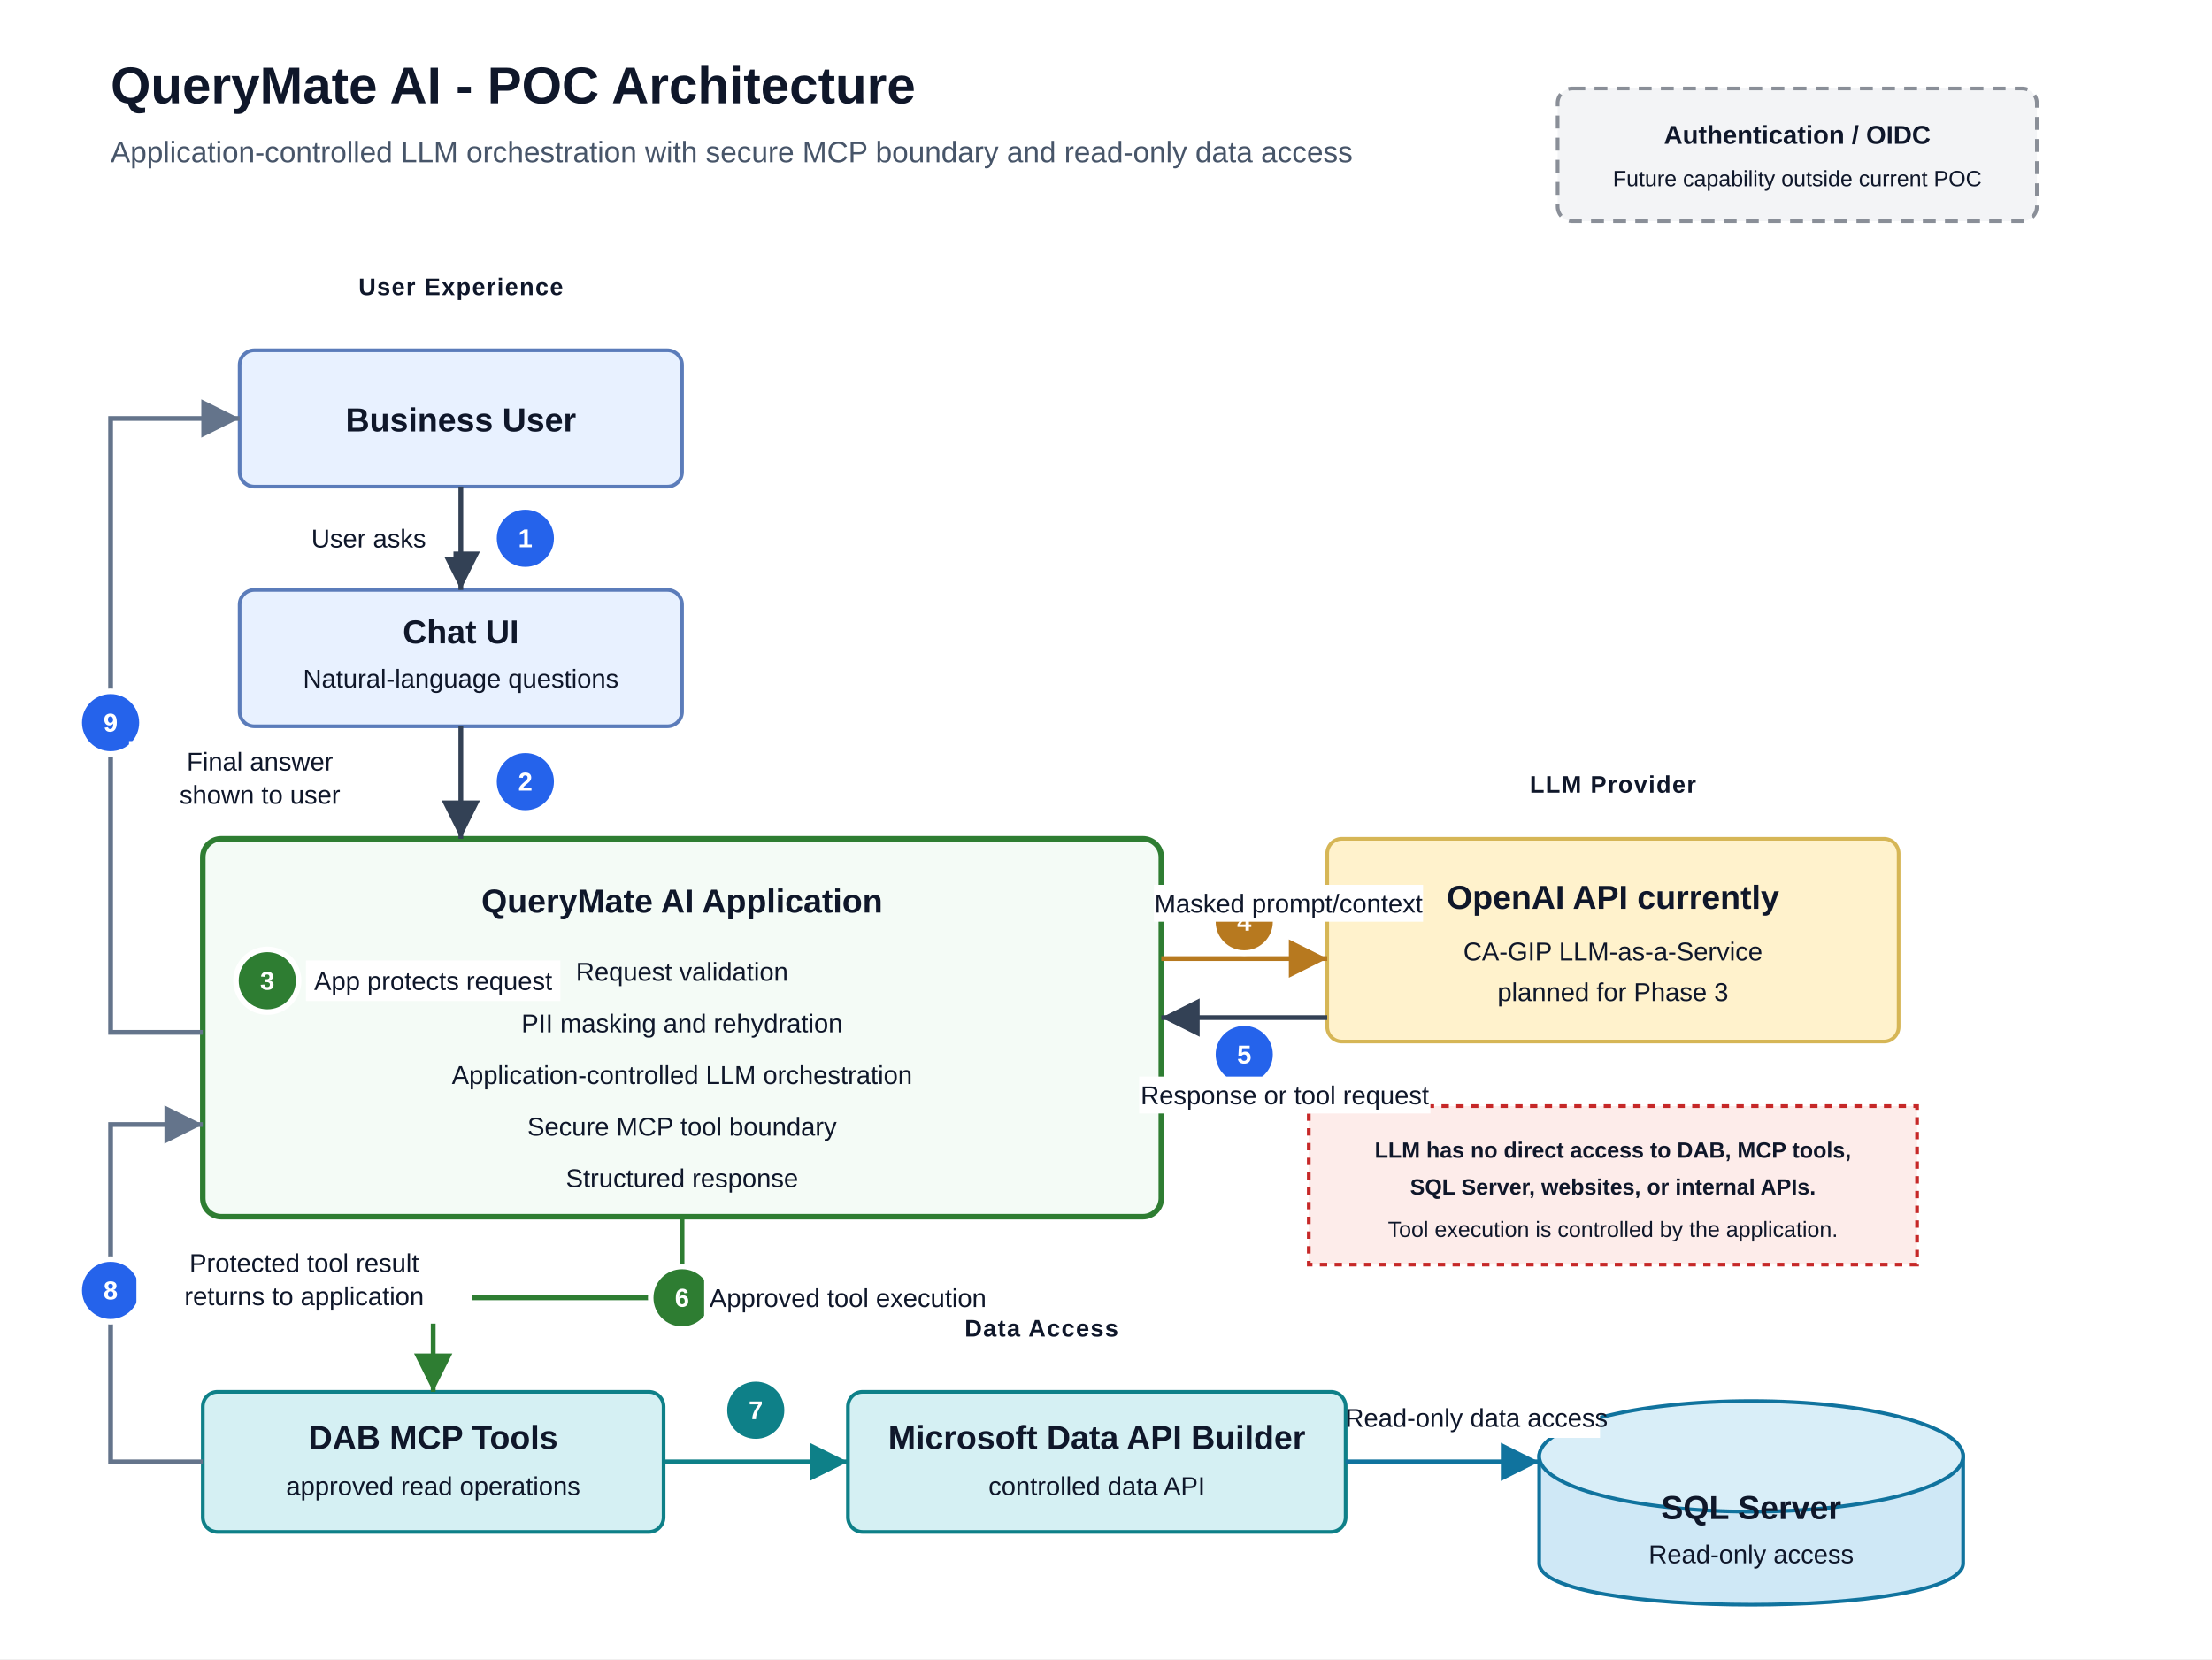
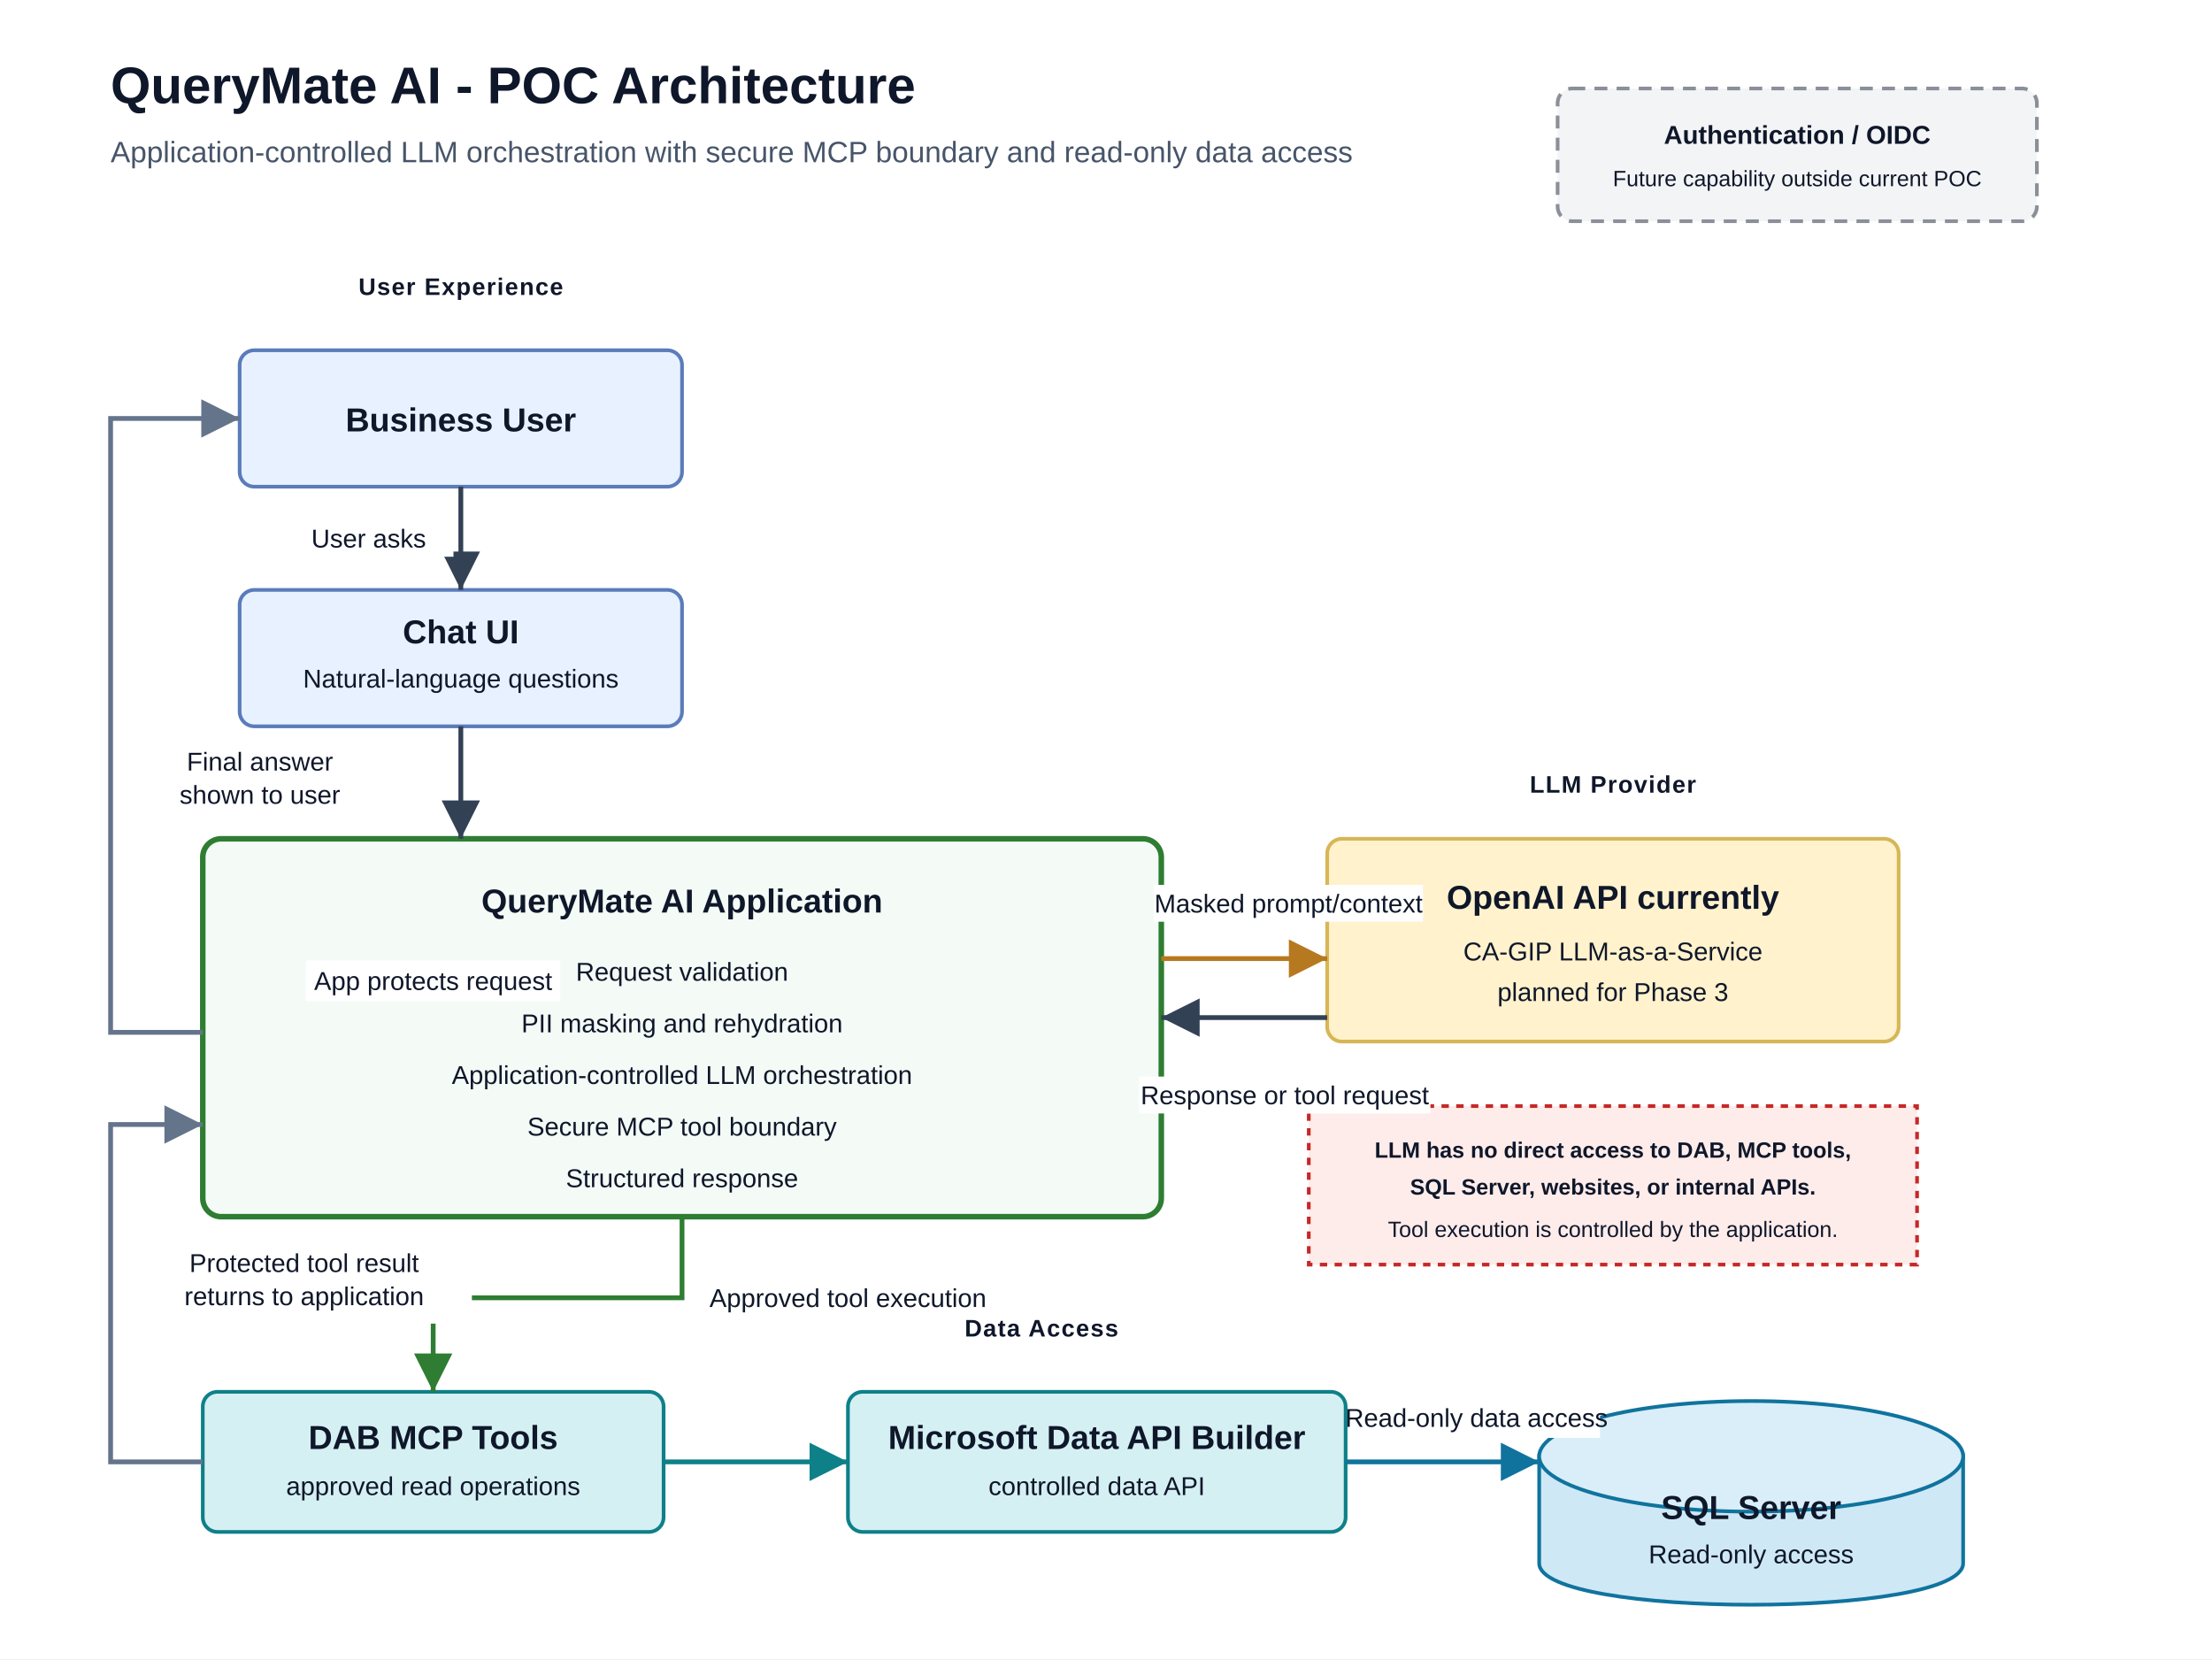
<svg xmlns="http://www.w3.org/2000/svg" width="1200" height="900" viewBox="0 0 1200 900" role="img" aria-labelledby="title desc">
  <defs>
    <marker id="arrowSlate" markerWidth="12" markerHeight="12" refX="10" refY="6" orient="auto" markerUnits="strokeWidth">
      <path d="M2,2 L10,6 L2,10 Z" fill="#334155" />
    </marker>
    <marker id="arrowGreen" markerWidth="12" markerHeight="12" refX="10" refY="6" orient="auto" markerUnits="strokeWidth">
      <path d="M2,2 L10,6 L2,10 Z" fill="#2e7d32" />
    </marker>
    <marker id="arrowTeal" markerWidth="12" markerHeight="12" refX="10" refY="6" orient="auto" markerUnits="strokeWidth">
      <path d="M2,2 L10,6 L2,10 Z" fill="#0e8088" />
    </marker>
    <marker id="arrowBlue" markerWidth="12" markerHeight="12" refX="10" refY="6" orient="auto" markerUnits="strokeWidth">
      <path d="M2,2 L10,6 L2,10 Z" fill="#10739e" />
    </marker>
    <marker id="arrowOrange" markerWidth="12" markerHeight="12" refX="10" refY="6" orient="auto" markerUnits="strokeWidth">
      <path d="M2,2 L10,6 L2,10 Z" fill="#b7791f" />
    </marker>
    <marker id="arrowReturn" markerWidth="12" markerHeight="12" refX="10" refY="6" orient="auto" markerUnits="strokeWidth">
      <path d="M2,2 L10,6 L2,10 Z" fill="#64748b" />
    </marker>
    <style>
      text { font-family: Arial, Helvetica, sans-serif; fill: #0f172a; }
      .title { font-size: 28px; font-weight: 700; }
      .subtitle { font-size: 16px; fill: #475569; }
      .section { font-size: 13px; font-weight: 700; letter-spacing: .05em; text-transform: uppercase; }
      .box-title { font-size: 18px; font-weight: 700; }
      .box-body { font-size: 14px; }
      .small { font-size: 12px; }
      .edge { fill: none; stroke: #334155; stroke-width: 2.6; marker-end: url(#arrowSlate); }
      .edge-green { fill: none; stroke: #2e7d32; stroke-width: 2.6; marker-end: url(#arrowGreen); }
      .edge-teal { fill: none; stroke: #0e8088; stroke-width: 2.6; marker-end: url(#arrowTeal); }
      .edge-blue { fill: none; stroke: #10739e; stroke-width: 2.6; marker-end: url(#arrowBlue); }
      .edge-orange { fill: none; stroke: #b7791f; stroke-width: 2.6; marker-end: url(#arrowOrange); }
      .edge-return { fill: none; stroke: #64748b; stroke-width: 2.6; marker-end: url(#arrowReturn); }
      .future { fill: #f3f4f6; stroke: #8a8f98; stroke-width: 2; stroke-dasharray: 7 5; }
      .label-bg { fill: #ffffff; stroke: none; }
-       .badge { fill: #2563eb; stroke: #ffffff; stroke-width: 3; }
-       .badge-green { fill: #2e7d32; stroke: #ffffff; stroke-width: 3; }
-       .badge-teal { fill: #0e8088; stroke: #ffffff; stroke-width: 3; }
-       .badge-orange { fill: #b7791f; stroke: #ffffff; stroke-width: 3; }
-       .badge-text { fill: #ffffff; font-size: 14px; font-weight: 700; text-anchor: middle; dominant-baseline: central; }
    </style>
  </defs>
  <rect width="1200" height="900" fill="#ffffff" />
  <text x="60" y="56" class="title">QueryMate AI - POC Architecture</text>
  <text x="60" y="88" class="subtitle">Application-controlled LLM orchestration with secure MCP boundary and read-only data access</text>
  <rect x="845" y="48" width="260" height="72" rx="8" class="future" />
  <text x="975" y="78" text-anchor="middle" class="box-body" font-weight="700" fill="#5b6472">Authentication / OIDC</text>
  <text x="975" y="101" text-anchor="middle" class="small" fill="#5b6472">Future capability outside current POC</text>
  <text x="250" y="160" text-anchor="middle" class="section" fill="#3f5f91">User Experience</text>
  <rect x="130" y="190" width="240" height="74" rx="8" fill="#e8f1ff" stroke="#5b7cba" stroke-width="2" />
  <text x="250" y="234" text-anchor="middle" class="box-title">Business User</text>
  <rect x="130" y="320" width="240" height="74" rx="8" fill="#e8f1ff" stroke="#5b7cba" stroke-width="2" />
  <text x="250" y="349" text-anchor="middle" class="box-title">Chat UI</text>
  <text x="250" y="373" text-anchor="middle" class="box-body" fill="#475569">Natural-language questions</text>
  <rect x="110" y="455" width="520" height="205" rx="10" fill="#f4fbf6" stroke="#2e7d32" stroke-width="3" />
  <text x="370" y="495" text-anchor="middle" class="box-title" fill="#1b5e20">QueryMate AI Application</text>
  <text x="370" y="532" text-anchor="middle" class="box-body" fill="#33691e">Request validation</text>
  <text x="370" y="560" text-anchor="middle" class="box-body" fill="#33691e">PII masking and rehydration</text>
  <text x="370" y="588" text-anchor="middle" class="box-body" fill="#33691e">Application-controlled LLM orchestration</text>
  <text x="370" y="616" text-anchor="middle" class="box-body" fill="#33691e">Secure MCP tool boundary</text>
  <text x="370" y="644" text-anchor="middle" class="box-body" fill="#33691e">Structured response</text>
  <text x="875" y="430" text-anchor="middle" class="section" fill="#7f6000">LLM Provider</text>
  <rect x="720" y="455" width="310" height="110" rx="8" fill="#fff2cc" stroke="#d6b656" stroke-width="2" />
  <text x="875" y="493" text-anchor="middle" class="box-title">OpenAI API currently</text>
  <text x="875" y="521" text-anchor="middle" class="box-body" fill="#7f6000">CA-GIP LLM-as-a-Service</text>
  <text x="875" y="543" text-anchor="middle" class="box-body" fill="#7f6000">planned for Phase 3</text>
  <rect x="710" y="600" width="330" height="86" fill="#fdecea" stroke="#c62828" stroke-width="2" stroke-dasharray="4 4" />
  <text x="875" y="628" text-anchor="middle" class="small" font-weight="700" fill="#b71c1c">LLM has no direct access to DAB, MCP tools,</text>
  <text x="875" y="648" text-anchor="middle" class="small" font-weight="700" fill="#b71c1c">SQL Server, websites, or internal APIs.</text>
  <text x="875" y="671" text-anchor="middle" class="small" fill="#b71c1c">Tool execution is controlled by the application.</text>
  <path class="edge" d="M250 264 L250 320" />
-   <circle class="badge" cx="285" cy="292" r="17" />
-   <text class="badge-text" x="285" y="292">1</text>
  <rect class="label-bg" x="154" y="282" width="92" height="20" />
  <text x="200" y="297" text-anchor="middle" class="box-body" fill="#334155">User asks</text>
  <path class="edge" d="M250 394 L250 455" />
-   <circle class="badge" cx="285" cy="424" r="17" />
-   <text class="badge-text" x="285" y="424">2</text>
-   <circle class="badge-green" cx="145" cy="532" r="17" />
-   <text class="badge-text" x="145" y="532">3</text>
  <rect class="label-bg" x="166" y="521" width="138" height="22" />
  <text x="235" y="537" text-anchor="middle" class="box-body" fill="#2e7d32">App protects request</text>
  <path class="edge-orange" d="M630 520 L720 520" />
-   <circle class="badge-orange" cx="675" cy="500" r="17" />
-   <text class="badge-text" x="675" y="500">4</text>
  <rect class="label-bg" x="626" y="480" width="146" height="20" />
  <text x="699" y="495" text-anchor="middle" class="box-body" fill="#7f6000">Masked prompt/context</text>
  <path class="edge" d="M720 552 L630 552" />
-   <circle class="badge" cx="675" cy="572" r="17" />
-   <text class="badge-text" x="675" y="572">5</text>
  <rect class="label-bg" x="618" y="584" width="158" height="20" />
  <text x="697" y="599" text-anchor="middle" class="box-body" fill="#334155">Response or tool request</text>
  <text x="565" y="725" text-anchor="middle" class="section" fill="#0e5c61">Data Access</text>
  <rect x="110" y="755" width="250" height="76" rx="8" fill="#d5f0f3" stroke="#0e8088" stroke-width="2" />
  <text x="235" y="786" text-anchor="middle" class="box-title">DAB MCP Tools</text>
  <text x="235" y="811" text-anchor="middle" class="box-body" fill="#0e5c61">approved read operations</text>
  <rect x="460" y="755" width="270" height="76" rx="8" fill="#d5f0f3" stroke="#0e8088" stroke-width="2" />
  <text x="595" y="786" text-anchor="middle" class="box-title">Microsoft Data API Builder</text>
  <text x="595" y="811" text-anchor="middle" class="box-body" fill="#0e5c61">controlled data API</text>
  <path d="M835 790 C835 760,1065 760,1065 790 L1065 848 C1065 878,835 878,835 848 Z" fill="#cfe8f6" stroke="#10739e" stroke-width="2" />
  <ellipse cx="950" cy="790" rx="115" ry="30" fill="#d9eef8" stroke="#10739e" stroke-width="2" />
  <text x="950" y="824" text-anchor="middle" class="box-title">SQL Server</text>
  <text x="950" y="848" text-anchor="middle" class="box-body" fill="#0b4f6c">Read-only access</text>
  <path class="edge-green" d="M370 660 L370 704 L235 704 L235 755" />
-   <circle class="badge-green" cx="370" cy="704" r="17" />
-   <text class="badge-text" x="370" y="704">6</text>
  <rect class="label-bg" x="382" y="693" width="156" height="22" />
  <text x="460" y="709" text-anchor="middle" class="box-body" fill="#2e7d32">Approved tool execution</text>
  <path class="edge-teal" d="M360 793 L460 793" />
  <path class="edge-blue" d="M730 793 L835 793" />
-   <circle class="badge-teal" cx="410" cy="765" r="17" />
-   <text class="badge-text" x="410" y="765">7</text>
  <rect class="label-bg" x="734" y="758" width="134" height="22" />
  <text x="801" y="774" text-anchor="middle" class="box-body" fill="#0b4f6c">Read-only data access</text>
  <path class="edge-return" d="M110 793 L60 793 L60 610 L110 610" />
-   <circle class="badge" cx="60" cy="700" r="17" />
-   <text class="badge-text" x="60" y="700">8</text>
  <rect class="label-bg" x="74" y="674" width="182" height="44" />
  <text x="165" y="690" text-anchor="middle" class="box-body" fill="#64748b">Protected tool result</text>
  <text x="165" y="708" text-anchor="middle" class="box-body" fill="#64748b">returns to application</text>
  <path class="edge-return" d="M110 560 L60 560 L60 227 L130 227" />
-   <circle class="badge" cx="60" cy="392" r="17" />
-   <text class="badge-text" x="60" y="392">9</text>
  <rect class="label-bg" x="70" y="402" width="142" height="44" />
  <text x="141" y="418" text-anchor="middle" class="box-body" fill="#64748b">Final answer</text>
  <text x="141" y="436" text-anchor="middle" class="box-body" fill="#64748b">shown to user</text>
</svg>
